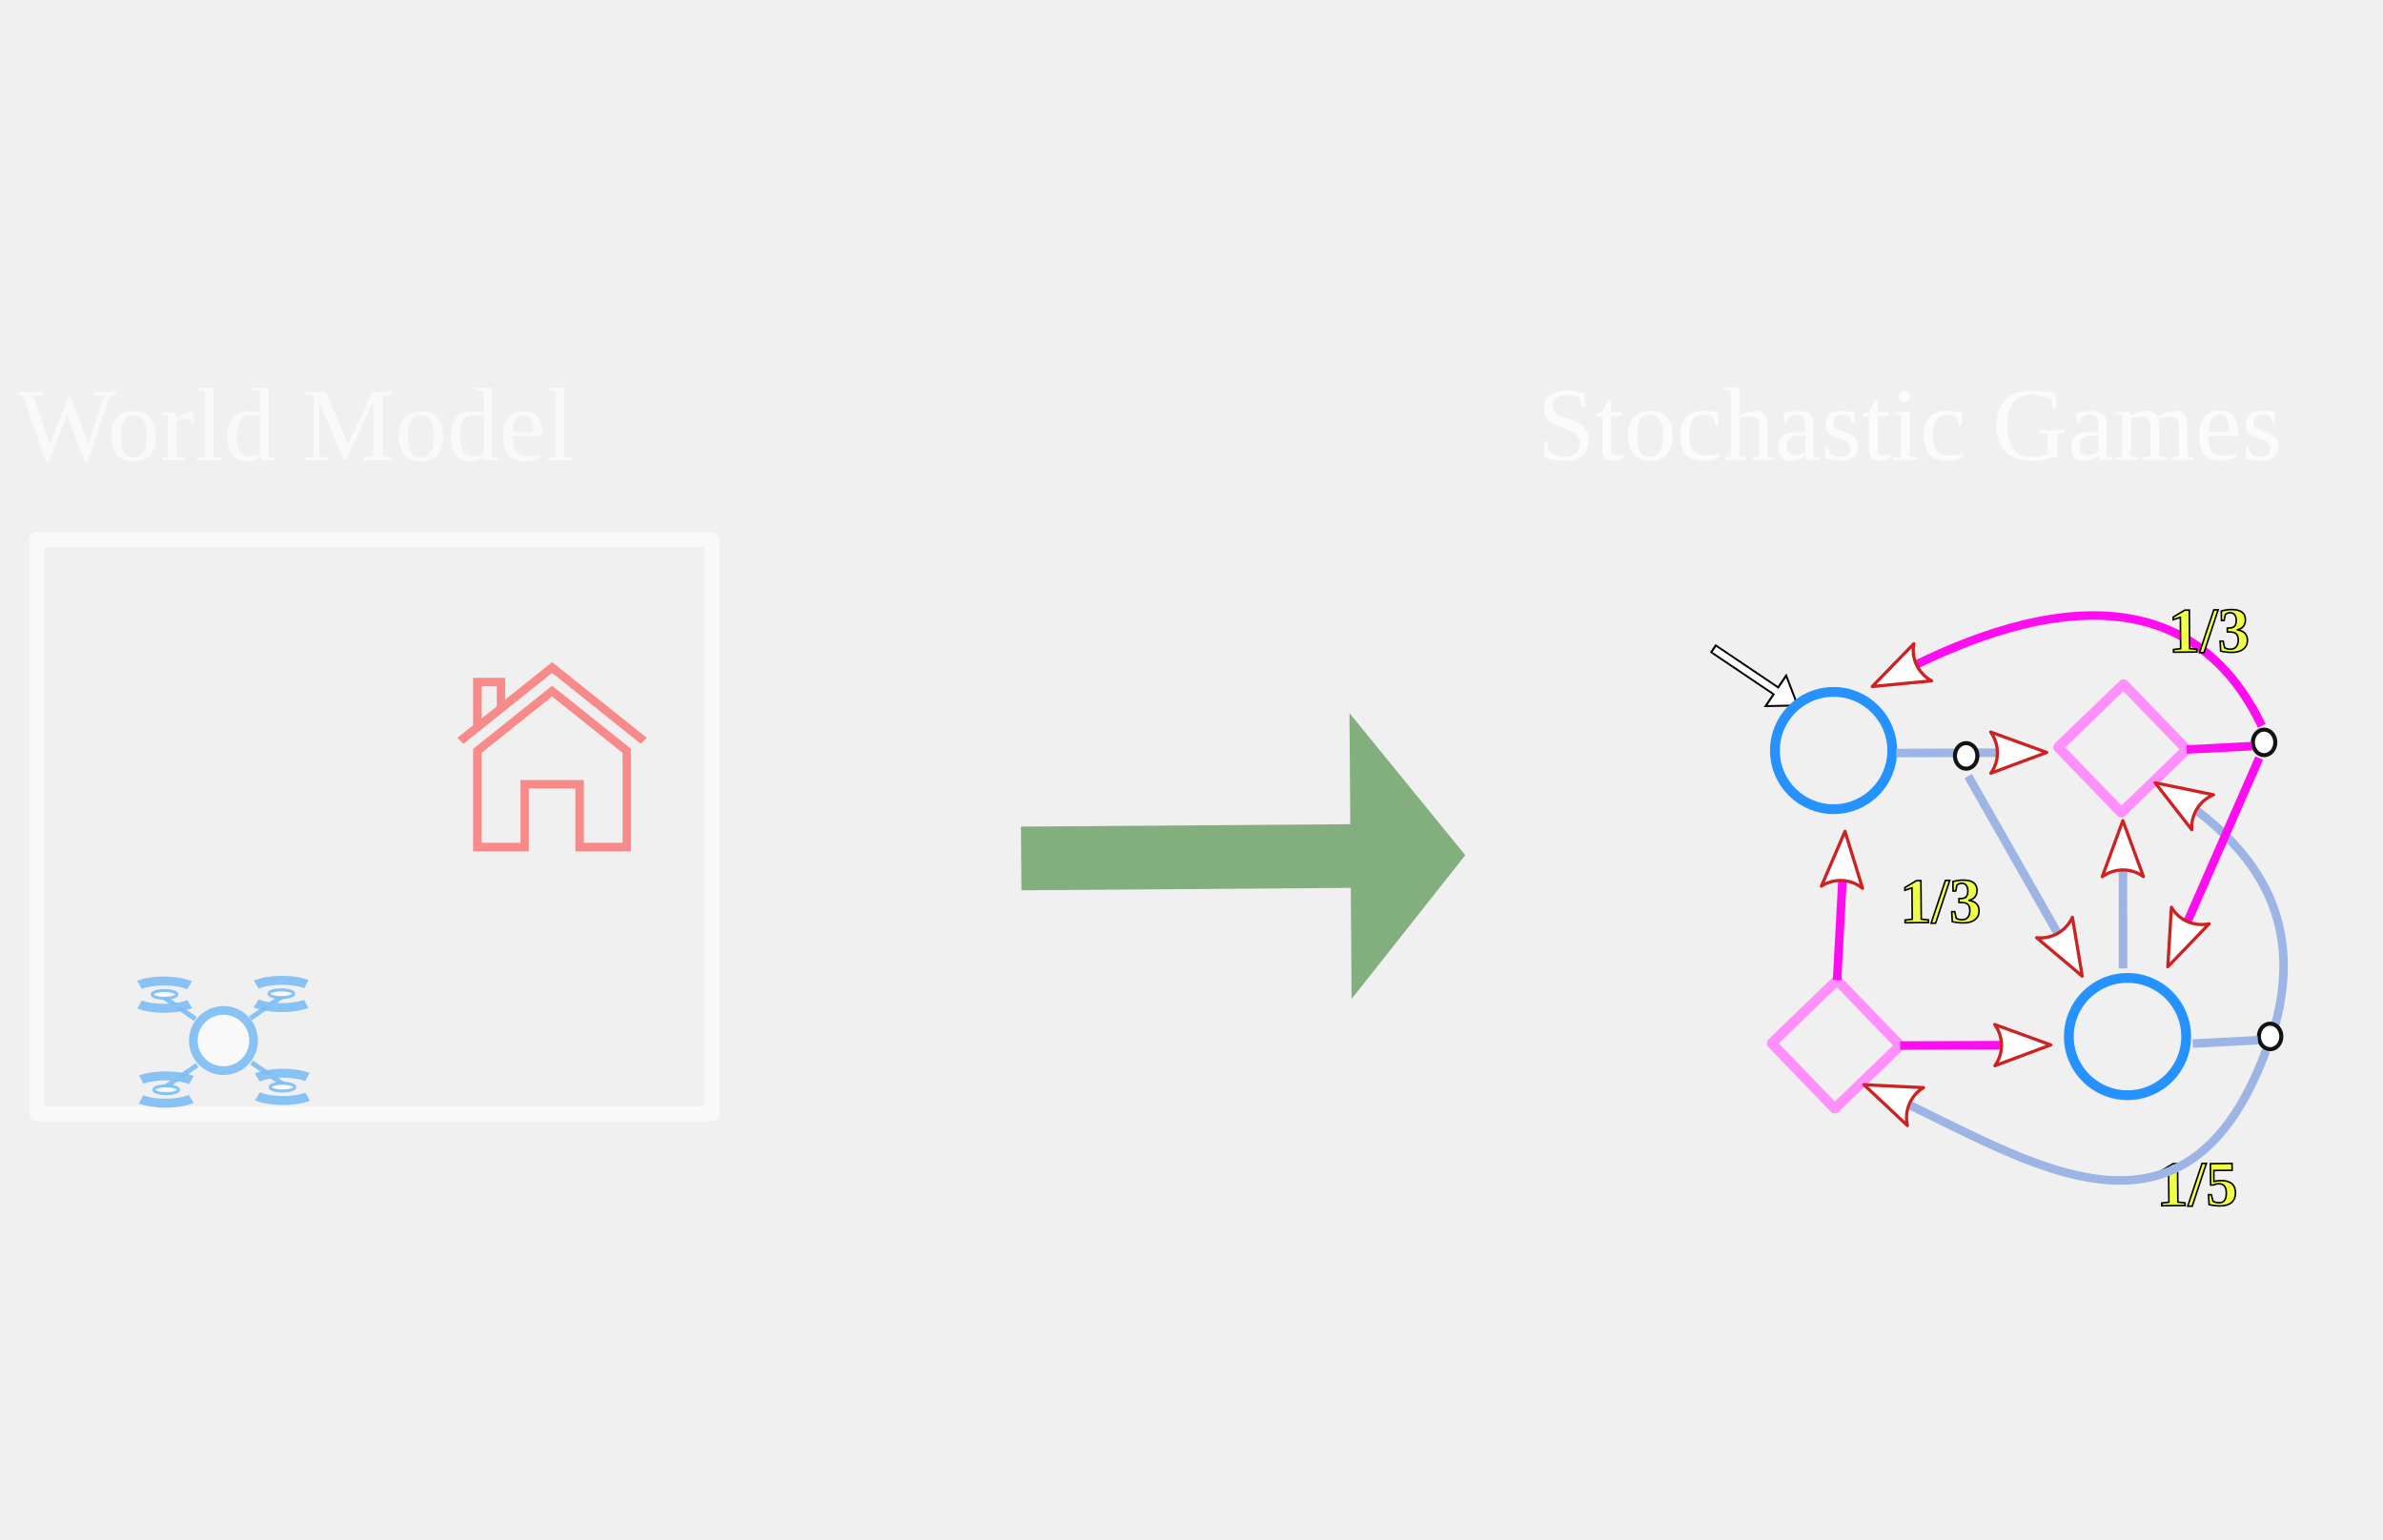
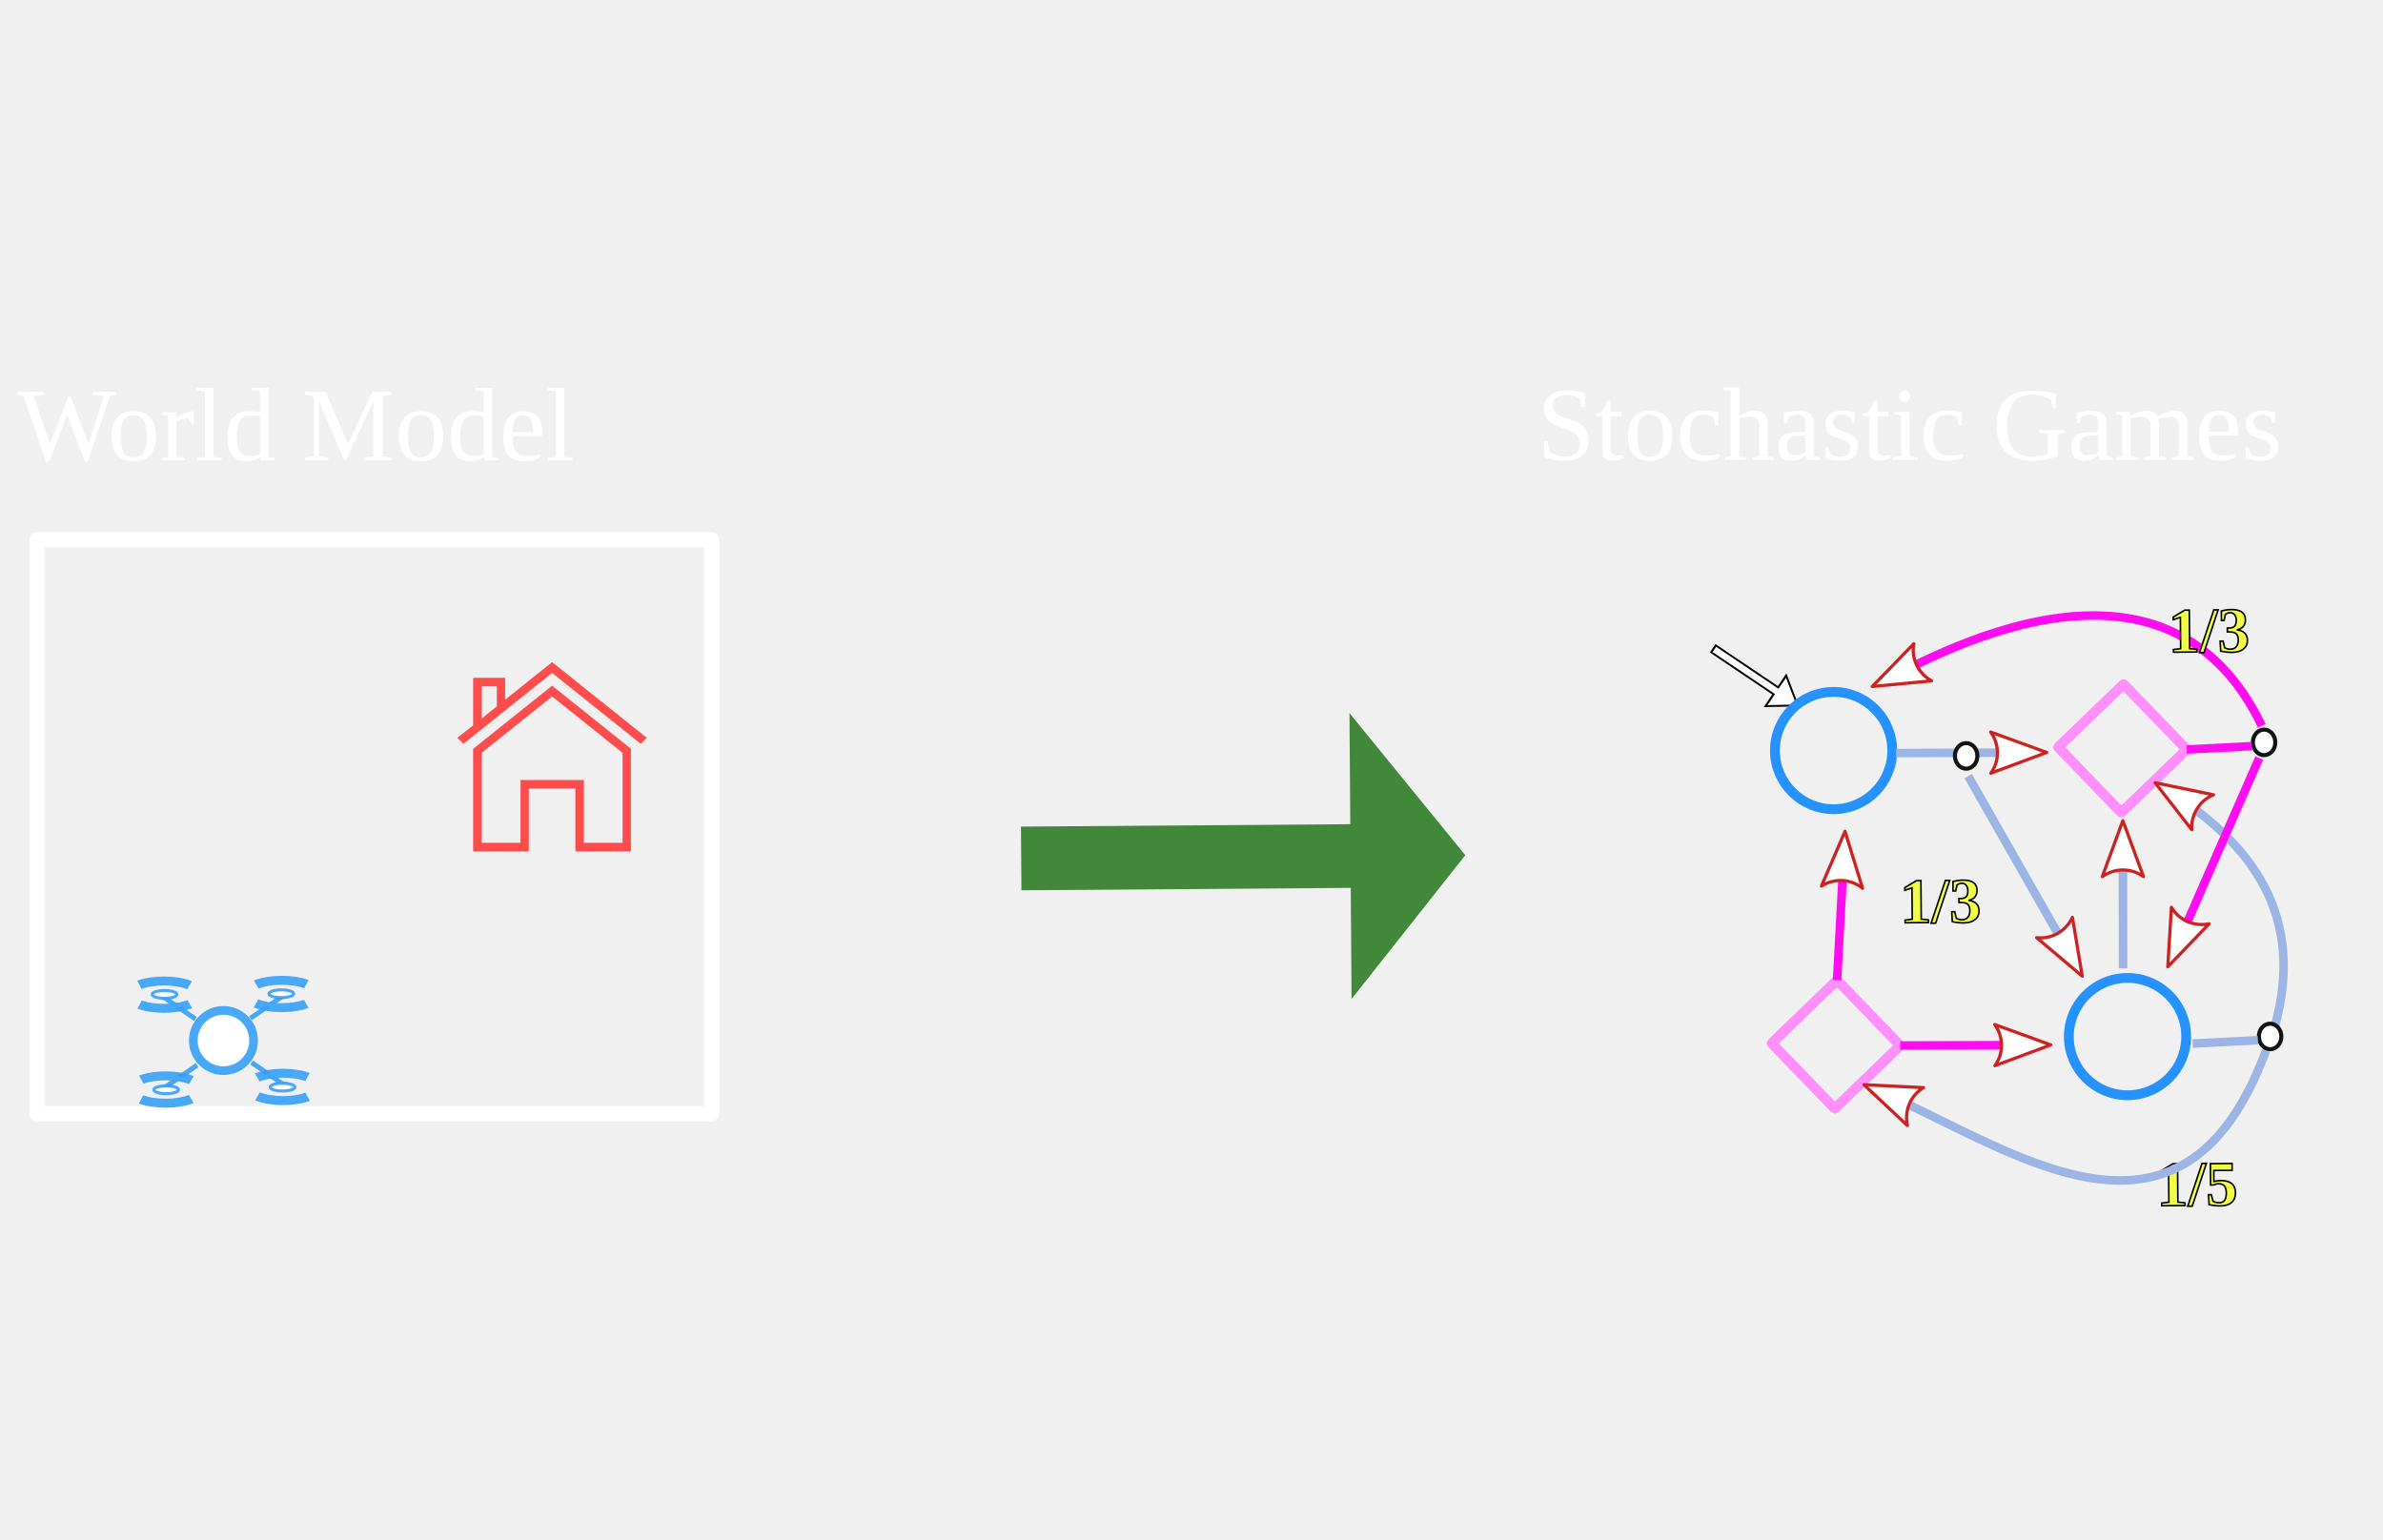
<svg xmlns="http://www.w3.org/2000/svg" width="844.607" height="545.63" viewBox="0 0 223.469 144.365" version="1.1" id="svg211">
  <defs id="defs208">
    <marker style="overflow:visible;" id="marker1553" refX="0.0" refY="0.0" orient="auto">
      <path transform="scale(0.6) rotate(180) translate(0,0)" d="M 8.719,4.034 L -2.207,0.016 L 8.719,-4.002 C 6.973,-1.63 6.983,1.616 8.719,4.034 z " style="fill-rule:evenodd;fill:context-stroke;stroke-width:0.625;stroke-linejoin:round;" id="path1319" />
    </marker>
    <marker style="overflow:visible" id="TriangleOutM" refX="0.0" refY="0.0" orient="auto">
      <path transform="scale(0.4)" style="fill-rule:evenodd;fill:context-stroke;stroke:context-stroke;stroke-width:1.0pt" d="M 5.77,0.0 L -2.88,5.0 L -2.88,-5.0 L 5.77,0.0 z " id="path95236" />
    </marker>
    <marker style="overflow:visible;" id="Arrow2Mend" refX="0.0" refY="0.0" orient="auto">
      <path transform="scale(0.6) rotate(180) translate(0,0)" d="M 8.719,4.034 L -2.207,0.016 L 8.719,-4.002 C 6.973,-1.63 6.983,1.616 8.719,4.034 z " style="fill-rule:evenodd;fill:context-stroke;stroke-width:0.625;stroke-linejoin:round;" id="path95118" />
    </marker>
    <marker style="overflow:visible;" id="marker96803" refX="0.0" refY="0.0" orient="auto">
      <path transform="scale(0.8) rotate(180) translate(12.5,0)" style="fill-rule:evenodd;fill:context-stroke;stroke:context-stroke;stroke-width:1.0pt;" d="M 0.0,0.0 L 5.0,-5.0 L -12.5,0.0 L 5.0,5.0 L 0.0,0.0 z " id="path96801" />
    </marker>
    <marker style="overflow:visible;" id="Arrow2Lend" refX="0.0" refY="0.0" orient="auto">
      <path transform="scale(1.1) rotate(180) translate(1,0)" d="M 8.719,4.034 L -2.207,0.016 L 8.719,-4.002 C 6.973,-1.63 6.983,1.616 8.719,4.034 z " style="fill-rule:evenodd;fill:context-stroke;stroke-width:0.625;stroke-linejoin:round;" id="path95112" />
    </marker>
    <marker style="overflow:visible;" id="Arrow1Lend" refX="0.0" refY="0.0" orient="auto">
      <path transform="scale(0.8) rotate(180) translate(12.5,0)" style="fill-rule:evenodd;fill:context-stroke;stroke:context-stroke;stroke-width:1.0pt;" d="M 0.0,0.0 L 5.0,-5.0 L -12.5,0.0 L 5.0,5.0 L 0.0,0.0 z " id="path95094" />
    </marker>
    <marker style="overflow:visible" id="marker62969" refX="0.0" refY="0.0" orient="auto">
      <path transform="scale(0.8) translate(-6,0)" style="fill-rule:evenodd;fill:context-fill;stroke:context-stroke;stroke-width:1.0pt" d="M 5.77,0.0 L -2.88,5.0 L -2.88,-5.0 L 5.77,0.0 z " id="path62967" />
    </marker>
    <marker style="overflow:visible" id="marker62959" refX="0.0" refY="0.0" orient="auto">
      <path transform="scale(0.8) translate(12.5,0)" style="fill-rule:evenodd;fill:context-stroke;stroke:context-stroke;stroke-width:1.0pt" d="M 0.0,0.0 L 5.0,-5.0 L -12.5,0.0 L 5.0,5.0 L 0.0,0.0 z " id="path17092" />
    </marker>
    <marker style="overflow:visible" id="TriangleOutL" refX="0" refY="0" orient="auto">
      <path transform="scale(0.8)" style="fill:context-stroke;fill-rule:evenodd;stroke:context-stroke;stroke-width:1pt" d="M 5.77,0 -2.88,5 V -5 Z" id="path17234" />
    </marker>
    <marker style="overflow:visible" id="EmptyTriangleOutL" refX="0" refY="0" orient="auto">
      <path transform="matrix(0.8,0,0,0.8,-4.8,0)" style="fill:context-fill;fill-rule:evenodd;stroke:context-stroke;stroke-width:1pt" d="M 5.77,0 -2.88,5 V -5 Z" id="path17252" />
    </marker>
    <marker orient="auto" refY="0" refX="0" id="Arrow1Send" style="overflow:visible">
      <path id="path1590" d="M 0,0 5,-5 -12.5,0 5,5 Z" style="fill:#484d49;fill-opacity:0.457;fill-rule:evenodd;stroke:#484d49;stroke-width:1pt;stroke-opacity:0.457" transform="matrix(-0.2,0,0,-0.2,-1.2,0)" />
    </marker>
    <marker orient="auto" refY="0" refX="0" id="Arrow1Mend" style="overflow:visible">
      <path id="path1584" d="M 0,0 5,-5 -12.5,0 5,5 Z" style="fill:#000000;fill-opacity:1;fill-rule:evenodd;stroke:#000000;stroke-width:1pt;stroke-opacity:1" transform="matrix(-0.4,0,0,-0.4,-4,0)" />
    </marker>
    <marker orient="auto" refY="0" refX="0" id="Arrow1Lstart" style="overflow:visible">
      <path id="path1575" d="M 0,0 5,-5 -12.5,0 5,5 Z" style="fill:#000000;fill-opacity:1;fill-rule:evenodd;stroke:#000000;stroke-width:1pt;stroke-opacity:1" transform="matrix(0.8,0,0,0.8,10,0)" />
    </marker>
    <style type="text/css" id="current-color-scheme">
      .ColorScheme-Text {
        color:#4d4d4d;
      }
      </style>
    <marker style="overflow:visible" id="TriangleOutL-7" refX="0" refY="0" orient="auto">
      <path transform="scale(0.8)" style="fill:context-stroke;fill-rule:evenodd;stroke:context-stroke;stroke-width:1pt" d="M 5.77,0 -2.88,5 V -5 Z" id="path17234-6" />
    </marker>
    <marker style="overflow:visible" id="TriangleOutL-6" refX="0" refY="0" orient="auto">
      <path transform="scale(0.8)" style="fill:context-stroke;fill-rule:evenodd;stroke:context-stroke;stroke-width:1pt" d="M 5.77,0 -2.88,5 V -5 Z" id="path17234-2" />
    </marker>
    <marker style="overflow:visible" id="Arrow1Lend-6" refX="0" refY="0" orient="auto">
      <path transform="matrix(-0.8,0,0,-0.8,-10,0)" style="fill:context-stroke;fill-rule:evenodd;stroke:context-stroke;stroke-width:1pt" d="M 0,0 5,-5 -12.5,0 5,5 Z" id="path95094-6" />
    </marker>
    <marker style="overflow:visible" id="TriangleOutM-9" refX="0" refY="0" orient="auto">
      <path transform="scale(0.4)" style="fill:context-stroke;fill-rule:evenodd;stroke:context-stroke;stroke-width:1pt" d="M 5.77,0 -2.88,5 V -5 Z" id="path95236-5" />
    </marker>
    <marker style="overflow:visible" id="TriangleOutM-4" refX="0" refY="0" orient="auto">
      <path transform="scale(0.4)" style="fill:context-stroke;fill-rule:evenodd;stroke:context-stroke;stroke-width:1pt" d="M 5.77,0 -2.88,5 V -5 Z" id="path95236-8" />
    </marker>
    <marker style="overflow:visible" id="TriangleOutM-1" refX="0" refY="0" orient="auto">
      <path transform="scale(0.4)" style="fill:context-stroke;fill-rule:evenodd;stroke:context-stroke;stroke-width:1pt" d="M 5.77,0 -2.88,5 V -5 Z" id="path95236-7" />
    </marker>
    <marker style="overflow:visible" id="TriangleOutM-7" refX="0" refY="0" orient="auto">
      <path transform="scale(0.4)" style="fill:context-stroke;fill-rule:evenodd;stroke:context-stroke;stroke-width:1pt" d="M 5.77,0 -2.88,5 V -5 Z" id="path95236-2" />
    </marker>
    <marker style="overflow:visible" id="TriangleOutM-10" refX="0" refY="0" orient="auto">
      <path transform="scale(0.4)" style="fill:context-stroke;fill-rule:evenodd;stroke:context-stroke;stroke-width:1pt" d="M 5.77,0 -2.88,5 V -5 Z" id="path95236-6" />
    </marker>
    <marker style="overflow:visible" id="TriangleOutM-10-9" refX="0" refY="0" orient="auto">
      <path transform="scale(0.4)" style="fill:context-stroke;fill-rule:evenodd;stroke:context-stroke;stroke-width:1pt" d="M 5.77,0 -2.88,5 V -5 Z" id="path95236-6-4" />
    </marker>
    <marker style="overflow:visible;" refX="0.0" refY="0.0" orient="auto" id="marker15533524">
      <path transform="scale(0.6) rotate(180) translate(0,0)" d="M 8.719,4.034 L -2.207,0.016 L 8.719,-4.002 C 6.973,-1.63 6.983,1.616 8.719,4.034 z " style="fill-rule:evenodd;fill:#fafafa;stroke-width:0.625;stroke-linejoin:round;stroke-opacity:1.0;stroke:#fafafa;fill-opacity:1.0" id="path3610" />
    </marker>
    <marker style="overflow:visible;" refX="0.0" refY="0.0" orient="auto" id="marker15535069">
      <path transform="scale(0.6) rotate(180) translate(0,0)" d="M 8.719,4.034 L -2.207,0.016 L 8.719,-4.002 C 6.973,-1.63 6.983,1.616 8.719,4.034 z " style="fill-rule:evenodd;fill:#fafafa;stroke-width:0.625;stroke-linejoin:round;stroke-opacity:1.0;stroke:#fafafa;fill-opacity:1.0" id="path3613" />
    </marker>
    <marker style="overflow:visible;" refX="0.0" refY="0.0" orient="auto" id="marker15534952">
      <path transform="scale(0.6) rotate(180) translate(0,0)" d="M 8.719,4.034 L -2.207,0.016 L 8.719,-4.002 C 6.973,-1.63 6.983,1.616 8.719,4.034 z " style="fill-rule:evenodd;fill:#fafafa;stroke-width:0.625;stroke-linejoin:round;stroke-opacity:1.0;stroke:#fafafa;fill-opacity:1.0" id="path3616" />
    </marker>
    <marker style="overflow:visible;" refX="0.0" refY="0.0" orient="auto" id="marker15531871">
      <path transform="scale(0.6) rotate(180) translate(0,0)" d="M 8.719,4.034 L -2.207,0.016 L 8.719,-4.002 C 6.973,-1.63 6.983,1.616 8.719,4.034 z " style="fill-rule:evenodd;fill:#fafafa;stroke-width:0.625;stroke-linejoin:round;stroke-opacity:1.0;stroke:#fafafa;fill-opacity:1.0" id="path3619" />
    </marker>
    <marker style="overflow:visible;" refX="0.0" refY="0.0" orient="auto" id="marker15534176">
      <path transform="scale(0.6) rotate(180) translate(0,0)" d="M 8.719,4.034 L -2.207,0.016 L 8.719,-4.002 C 6.973,-1.63 6.983,1.616 8.719,4.034 z " style="fill-rule:evenodd;fill:#fafafa;stroke-width:0.625;stroke-linejoin:round;stroke-opacity:1.0;stroke:#fafafa;fill-opacity:1.0" id="path3622" />
    </marker>
    <marker style="overflow:visible;" refX="0.0" refY="0.0" orient="auto" id="marker15539562">
      <path transform="scale(0.6) rotate(180) translate(0,0)" d="M 8.719,4.034 L -2.207,0.016 L 8.719,-4.002 C 6.973,-1.63 6.983,1.616 8.719,4.034 z " style="fill-rule:evenodd;fill:#fafafa;stroke-width:0.625;stroke-linejoin:round;stroke-opacity:1.0;stroke:#fafafa;fill-opacity:1.0" id="path3625" />
    </marker>
    <marker style="overflow:visible;" refX="0.0" refY="0.0" orient="auto" id="marker155335246193">
      <path transform="scale(0.6) rotate(180) translate(0,0)" d="M 8.719,4.034 L -2.207,0.016 L 8.719,-4.002 C 6.973,-1.63 6.983,1.616 8.719,4.034 z " style="fill-rule:evenodd;fill:#ffffff;stroke-width:0.625;stroke-linejoin:round;stroke-opacity:1.0;stroke:#ffffff;fill-opacity:1.0" id="path3956" />
    </marker>
    <marker style="overflow:visible;" refX="0.0" refY="0.0" orient="auto" id="marker155350691982">
      <path transform="scale(0.6) rotate(180) translate(0,0)" d="M 8.719,4.034 L -2.207,0.016 L 8.719,-4.002 C 6.973,-1.63 6.983,1.616 8.719,4.034 z " style="fill-rule:evenodd;fill:#ffffff;stroke-width:0.625;stroke-linejoin:round;stroke-opacity:1.0;stroke:#ffffff;fill-opacity:1.0" id="path3959" />
    </marker>
    <marker style="overflow:visible;" refX="0.0" refY="0.0" orient="auto" id="marker155349529821">
      <path transform="scale(0.6) rotate(180) translate(0,0)" d="M 8.719,4.034 L -2.207,0.016 L 8.719,-4.002 C 6.973,-1.63 6.983,1.616 8.719,4.034 z " style="fill-rule:evenodd;fill:#ffffff;stroke-width:0.625;stroke-linejoin:round;stroke-opacity:1.0;stroke:#ffffff;fill-opacity:1.0" id="path3962" />
    </marker>
    <marker style="overflow:visible;" refX="0.0" refY="0.0" orient="auto" id="marker155318718656">
      <path transform="scale(0.6) rotate(180) translate(0,0)" d="M 8.719,4.034 L -2.207,0.016 L 8.719,-4.002 C 6.973,-1.63 6.983,1.616 8.719,4.034 z " style="fill-rule:evenodd;fill:#ffffff;stroke-width:0.625;stroke-linejoin:round;stroke-opacity:1.0;stroke:#ffffff;fill-opacity:1.0" id="path3965" />
    </marker>
    <marker style="overflow:visible;" refX="0.0" refY="0.0" orient="auto" id="marker155341762970">
      <path transform="scale(0.6) rotate(180) translate(0,0)" d="M 8.719,4.034 L -2.207,0.016 L 8.719,-4.002 C 6.973,-1.63 6.983,1.616 8.719,4.034 z " style="fill-rule:evenodd;fill:#ffffff;stroke-width:0.625;stroke-linejoin:round;stroke-opacity:1.0;stroke:#ffffff;fill-opacity:1.0" id="path3968" />
    </marker>
    <marker style="overflow:visible;" refX="0.0" refY="0.0" orient="auto" id="marker155395621497">
      <path transform="scale(0.6) rotate(180) translate(0,0)" d="M 8.719,4.034 L -2.207,0.016 L 8.719,-4.002 C 6.973,-1.63 6.983,1.616 8.719,4.034 z " style="fill-rule:evenodd;fill:#ffffff;stroke-width:0.625;stroke-linejoin:round;stroke-opacity:1.0;stroke:#ffffff;fill-opacity:1.0" id="path3971" />
    </marker>
    <marker style="overflow:visible;" refX="0.0" refY="0.0" orient="auto" id="marker155335246193787">
      <path transform="scale(0.6) rotate(180) translate(0,0)" d="M 8.719,4.034 L -2.207,0.016 L 8.719,-4.002 C 6.973,-1.63 6.983,1.616 8.719,4.034 z " style="fill-rule:evenodd;fill:#ffffff;stroke-width:0.625;stroke-linejoin:round;stroke-opacity:1.0;stroke:#c8c8c8;fill-opacity:1.0" id="path4326" />
    </marker>
    <marker style="overflow:visible;" refX="0.0" refY="0.0" orient="auto" id="marker1553506919828493">
      <path transform="scale(0.6) rotate(180) translate(0,0)" d="M 8.719,4.034 L -2.207,0.016 L 8.719,-4.002 C 6.973,-1.63 6.983,1.616 8.719,4.034 z " style="fill-rule:evenodd;fill:#ffffff;stroke-width:0.625;stroke-linejoin:round;stroke-opacity:1.0;stroke:#c8c8c8;fill-opacity:1.0" id="path4329" />
    </marker>
    <marker style="overflow:visible;" refX="0.0" refY="0.0" orient="auto" id="marker155349529821605">
      <path transform="scale(0.6) rotate(180) translate(0,0)" d="M 8.719,4.034 L -2.207,0.016 L 8.719,-4.002 C 6.973,-1.63 6.983,1.616 8.719,4.034 z " style="fill-rule:evenodd;fill:#ffffff;stroke-width:0.625;stroke-linejoin:round;stroke-opacity:1.0;stroke:#c8c8c8;fill-opacity:1.0" id="path4332" />
    </marker>
    <marker style="overflow:visible;" refX="0.0" refY="0.0" orient="auto" id="marker1553187186567409">
      <path transform="scale(0.6) rotate(180) translate(0,0)" d="M 8.719,4.034 L -2.207,0.016 L 8.719,-4.002 C 6.973,-1.63 6.983,1.616 8.719,4.034 z " style="fill-rule:evenodd;fill:#ffffff;stroke-width:0.625;stroke-linejoin:round;stroke-opacity:1.0;stroke:#c8c8c8;fill-opacity:1.0" id="path4335" />
    </marker>
    <marker style="overflow:visible;" refX="0.0" refY="0.0" orient="auto" id="marker155341762970391">
      <path transform="scale(0.6) rotate(180) translate(0,0)" d="M 8.719,4.034 L -2.207,0.016 L 8.719,-4.002 C 6.973,-1.63 6.983,1.616 8.719,4.034 z " style="fill-rule:evenodd;fill:#ffffff;stroke-width:0.625;stroke-linejoin:round;stroke-opacity:1.0;stroke:#c8c8c8;fill-opacity:1.0" id="path4338" />
    </marker>
    <marker style="overflow:visible;" refX="0.0" refY="0.0" orient="auto" id="marker1553956214976675">
      <path transform="scale(0.6) rotate(180) translate(0,0)" d="M 8.719,4.034 L -2.207,0.016 L 8.719,-4.002 C 6.973,-1.63 6.983,1.616 8.719,4.034 z " style="fill-rule:evenodd;fill:#ffffff;stroke-width:0.625;stroke-linejoin:round;stroke-opacity:1.0;stroke:#c8c8c8;fill-opacity:1.0" id="path4341" />
    </marker>
    <marker style="overflow:visible;" refX="0.0" refY="0.0" orient="auto" id="marker1553352461937877444">
      <path transform="scale(0.6) rotate(180) translate(0,0)" d="M 8.719,4.034 L -2.207,0.016 L 8.719,-4.002 C 6.973,-1.63 6.983,1.616 8.719,4.034 z " style="fill-rule:evenodd;fill:#ffffff;stroke-width:0.625;stroke-linejoin:round;stroke-opacity:1.0;stroke:#cd2222;fill-opacity:1.0" id="path4720" />
    </marker>
    <marker style="overflow:visible;" refX="0.0" refY="0.0" orient="auto" id="marker1553506919828493227">
      <path transform="scale(0.6) rotate(180) translate(0,0)" d="M 8.719,4.034 L -2.207,0.016 L 8.719,-4.002 C 6.973,-1.63 6.983,1.616 8.719,4.034 z " style="fill-rule:evenodd;fill:#ffffff;stroke-width:0.625;stroke-linejoin:round;stroke-opacity:1.0;stroke:#cd2222;fill-opacity:1.0" id="path4723" />
    </marker>
    <marker style="overflow:visible;" refX="0.0" refY="0.0" orient="auto" id="marker1553495298216058387">
      <path transform="scale(0.6) rotate(180) translate(0,0)" d="M 8.719,4.034 L -2.207,0.016 L 8.719,-4.002 C 6.973,-1.63 6.983,1.616 8.719,4.034 z " style="fill-rule:evenodd;fill:#ffffff;stroke-width:0.625;stroke-linejoin:round;stroke-opacity:1.0;stroke:#cd2222;fill-opacity:1.0" id="path4726" />
    </marker>
    <marker style="overflow:visible;" refX="0.0" refY="0.0" orient="auto" id="marker15531871865674093383">
      <path transform="scale(0.6) rotate(180) translate(0,0)" d="M 8.719,4.034 L -2.207,0.016 L 8.719,-4.002 C 6.973,-1.63 6.983,1.616 8.719,4.034 z " style="fill-rule:evenodd;fill:#ffffff;stroke-width:0.625;stroke-linejoin:round;stroke-opacity:1.0;stroke:#cd2222;fill-opacity:1.0" id="path4729" />
    </marker>
    <marker style="overflow:visible;" refX="0.0" refY="0.0" orient="auto" id="marker1553417629703916899">
      <path transform="scale(0.6) rotate(180) translate(0,0)" d="M 8.719,4.034 L -2.207,0.016 L 8.719,-4.002 C 6.973,-1.63 6.983,1.616 8.719,4.034 z " style="fill-rule:evenodd;fill:#ffffff;stroke-width:0.625;stroke-linejoin:round;stroke-opacity:1.0;stroke:#cd2222;fill-opacity:1.0" id="path4732" />
    </marker>
    <marker style="overflow:visible;" refX="0.0" refY="0.0" orient="auto" id="marker15539562149766756378">
      <path transform="scale(0.6) rotate(180) translate(0,0)" d="M 8.719,4.034 L -2.207,0.016 L 8.719,-4.002 C 6.973,-1.63 6.983,1.616 8.719,4.034 z " style="fill-rule:evenodd;fill:#ffffff;stroke-width:0.625;stroke-linejoin:round;stroke-opacity:1.0;stroke:#cd2222;fill-opacity:1.0" id="path4735" />
    </marker>
    <marker style="overflow:visible" refX="0" refY="0" orient="auto" id="marker1553506919828493227-4">
      <path transform="scale(-0.6)" d="M 8.719,4.034 -2.207,0.016 8.719,-4.002 c -1.745,2.372 -1.735,5.617 -6e-7,8.035 z" style="fill:#ffffff;fill-opacity:1;fill-rule:evenodd;stroke:#cd2222;stroke-width:0.625;stroke-linejoin:round;stroke-opacity:1" id="path4723-3" />
    </marker>
    <marker style="overflow:visible" refX="0" refY="0" orient="auto" id="marker1553417629703916899-8">
      <path transform="scale(-0.6)" d="M 8.719,4.034 -2.207,0.016 8.719,-4.002 c -1.745,2.372 -1.735,5.617 -6e-7,8.035 z" style="fill:#ffffff;fill-opacity:1;fill-rule:evenodd;stroke:#cd2222;stroke-width:0.625;stroke-linejoin:round;stroke-opacity:1" id="path4732-8" />
    </marker>
    <marker style="overflow:visible" refX="0" refY="0" orient="auto" id="marker1553506919828493227-4-6">
      <path transform="scale(-0.6)" d="M 8.719,4.034 -2.207,0.016 8.719,-4.002 c -1.745,2.372 -1.735,5.617 -6e-7,8.035 z" style="fill:#ffffff;fill-opacity:1;fill-rule:evenodd;stroke:#cd2222;stroke-width:0.625;stroke-linejoin:round;stroke-opacity:1" id="path4723-3-4" />
    </marker>
    <marker style="overflow:visible" refX="0" refY="0" orient="auto" id="marker1553417629703916899-7">
      <path transform="scale(-0.6)" d="M 8.719,4.034 -2.207,0.016 8.719,-4.002 c -1.745,2.372 -1.735,5.617 -6e-7,8.035 z" style="fill:#ffffff;fill-opacity:1;fill-rule:evenodd;stroke:#cd2222;stroke-width:0.625;stroke-linejoin:round;stroke-opacity:1" id="path4732-2" />
    </marker>
  </defs>
  <g id="layer1" transform="translate(-2.836488,-1.148294)">
-     <g id="g6491" transform="matrix(0.4252084,0,0,0.4252084,-1.596452,34.05273)" style="display:inline;opacity:0.622">
+     <g id="g6491" transform="matrix(0.4252084,0,0,0.4252084,-1.596452,34.05273)" style="display:inline;opacity:1">
      <g id="layer1-6" transform="translate(-2.850199,-12.07807)" style="display:none">
        <rect style="opacity:1;fill:#555555;fill-opacity:1;stroke:#f93737;stroke-width:1.729;stroke-linecap:round;stroke-linejoin:round;stroke-miterlimit:4;stroke-dasharray:none;stroke-dashoffset:0;stroke-opacity:0.899" id="rect838" width="121.124" height="123.391" x="36.665" y="46.04" ry="0.04" />
        <text xml:space="preserve" style="font-style:normal;font-weight:normal;font-size:10.583px;line-height:1.25;font-family:sans-serif;letter-spacing:0px;word-spacing:0px;fill:#000000;fill-opacity:1;stroke:none;stroke-width:0.265" x="68.09" y="158.719" id="text3446" />
      </g>
      <g id="layer10">
        <rect style="fill:none;fill-opacity:0.913;stroke:#ffffff;stroke-width:3.323;stroke-opacity:1" id="rect6683" width="148.831" height="126.642" x="18.575" y="41.657" ry="0.081" />
      </g>
      <g id="layer11">
        <g id="layer2" style="display:inline" transform="translate(49.50892,38.42407)">
          <g id="g490" transform="translate(-35.75047,-45.1251)">
            <g id="g1486-63" transform="matrix(0.1083199,0,0,0.1083199,90.69718,68.52624)" style="fill:#ff4949;fill-opacity:0.973;stroke:#f93737;stroke-opacity:0.899">
              <path id="path1482-2" d="M 256,112 96,240 V 448 H 208 V 320 h 96 V 448 H 416 V 240 Z M 400,432 H 320 V 304 H 192 V 432 H 112 V 247.69 l 144,-115.2 144,115.2 z" style="fill:#ff4949;fill-opacity:0.973;stroke:#f93737;stroke-opacity:0.899" />
              <path id="path1484-06" d="m 256,64 -96,76.8 V 96 H 96 v 95.999 L 64,217.498 75.51,228.882 256,84.49 436.49,228.883 448,217.498 Z m -112,89.599 -32,25.6 V 112 h 32 z" style="fill:#ff4949;fill-opacity:0.973;stroke:#f93737;stroke-opacity:0.899" />
            </g>
          </g>
        </g>
      </g>
      <g id="layer4" style="display:inline" transform="matrix(1.485321,0,0,1.485321,26.91376,-4.255943)">
        <g id="layer5">
          <g id="g3074-6" transform="matrix(0.05669971,0,0,-0.05669971,14.73533,160.2424)" style="display:inline;fill:#ffffff;fill-opacity:1;stroke:#379ff9;stroke-opacity:0.899">
            <g id="g590" style="fill:#ffffff;fill-opacity:1;stroke:#379ff9;stroke-opacity:0.899">
              <g id="g3310" transform="translate(67.73886,223.6234)" style="fill:#ffffff;fill-opacity:1;stroke:#379ff9;stroke-opacity:0.899">
                <path id="path3798-2-1" d="m 48.197,160.046 -3.593,-2.472" style="fill:#ffffff;fill-opacity:1;stroke:#379ff9;stroke-width:0.531;stroke-linecap:butt;stroke-linejoin:miter;stroke-miterlimit:4;stroke-dasharray:none;stroke-opacity:0.899" transform="matrix(24.01595,0,0,-24.01595,-1169.153,4645.409)" />
                <path id="path3872" style="fill:#ffffff;fill-opacity:1;stroke:#379ff9;stroke-width:0.331;stroke-opacity:0.899" transform="matrix(24.01595,0,0,-24.01595,-1169.153,4645.409)" d="m 46.18,157.367 a 1.352,0.423 0 0 1 -1.352,0.423 1.352,0.423 0 0 1 -1.352,-0.423 1.352,0.423 0 0 1 1.352,-0.423 1.352,0.423 0 0 1 1.352,0.423 z" />
                <g transform="matrix(1,0,0,-1,-4.294649,1482.473)" id="g3074" style="fill:#ffffff;fill-opacity:1;stroke:#379ff9;stroke-opacity:0.899">
                  <path id="path3928-3" style="fill:#ffffff;fill-opacity:1;stroke:#379ff9;stroke-width:30.597;stroke-opacity:0.899" transform="matrix(0.9274643,0,0,0.7674836,-205.264,498.8283)" d="M 197.448,186.174 A 100.658,47.368 0 0 1 55.765,187.673" />
                  <path id="path3928-3-2" style="fill:#ffffff;fill-opacity:1;stroke:#379ff9;stroke-width:30.597;stroke-opacity:0.899" transform="matrix(0.9274643,0,0,-0.7674836,-205.7667,735.1617)" d="M 197.448,186.174 A 100.658,47.368 0 0 1 55.765,187.673" />
                </g>
                <path id="path985" style="opacity:1;fill:#ffffff;fill-opacity:1;stroke:#379ff9;stroke-width:0.948;stroke-linecap:round;stroke-linejoin:round;stroke-opacity:0.899" transform="matrix(24.01595,0,0,-24.01595,-1169.153,4645.409)" d="m 54.54,162.395 a 3.286,3.286 0 0 1 -3.286,3.286 3.286,3.286 0 0 1 -3.286,-3.286 3.286,3.286 0 0 1 3.286,-3.286 3.286,3.286 0 0 1 3.286,3.286 z" />
                <path id="path3798-2-1-5" d="m 54.192,159.971 3.593,-2.472" style="fill:#ffffff;fill-opacity:1;stroke:#379ff9;stroke-width:0.531;stroke-linecap:butt;stroke-linejoin:miter;stroke-miterlimit:4;stroke-dasharray:none;stroke-opacity:0.899" transform="matrix(24.01595,0,0,-24.01595,-1169.153,4645.409)" />
                <path id="path3872-3" style="fill:#ffffff;fill-opacity:1;stroke:#379ff9;stroke-width:0.331;stroke-opacity:0.899" transform="matrix(-24.01595,0,0,-24.01595,-1169.153,4645.409)" d="m -56.209,157.291 a 1.352,0.423 0 0 1 -1.352,0.423 1.352,0.423 0 0 1 -1.352,-0.423 1.352,0.423 0 0 1 1.352,-0.423 1.352,0.423 0 0 1 1.352,0.423 z" />
                <g transform="rotate(180,62.48022,742.1427)" id="g3074-5" style="fill:#ffffff;fill-opacity:1;stroke:#379ff9;stroke-opacity:0.899">
                  <path id="path3928-3-6" style="fill:#ffffff;fill-opacity:1;stroke:#379ff9;stroke-width:30.597;stroke-opacity:0.899" transform="matrix(0.9274643,0,0,0.7674836,-205.264,498.8283)" d="M 197.448,186.174 A 100.658,47.368 0 0 1 55.765,187.673" />
                  <path id="path3928-3-2-2" style="fill:#ffffff;fill-opacity:1;stroke:#379ff9;stroke-width:30.597;stroke-opacity:0.899" transform="matrix(0.9274643,0,0,-0.7674836,-205.7667,735.1617)" d="M 197.448,186.174 A 100.658,47.368 0 0 1 55.765,187.673" />
                </g>
                <path id="path3798-2-1-5-1" d="m 54.326,164.798 3.593,2.472" style="fill:#ffffff;fill-opacity:1;stroke:#379ff9;stroke-width:0.531;stroke-linecap:butt;stroke-linejoin:miter;stroke-miterlimit:4;stroke-dasharray:none;stroke-opacity:0.899" transform="matrix(24.01595,0,0,-24.01595,-1169.153,4645.409)" />
                <path id="path3872-3-2" style="fill:#ffffff;fill-opacity:1;stroke:#379ff9;stroke-width:0.331;stroke-opacity:0.899" transform="matrix(-24.01595,0,0,24.01595,-1169.153,4645.409)" d="m -56.343,-167.478 a 1.352,0.423 0 0 1 -1.352,0.423 1.352,0.423 0 0 1 -1.352,-0.423 1.352,0.423 0 0 1 1.352,-0.423 1.352,0.423 0 0 1 1.352,0.423 z" />
                <g transform="matrix(-1,0,0,1,128.1668,6.90432)" id="g3074-5-7" style="fill:#ffffff;fill-opacity:1;stroke:#379ff9;stroke-opacity:0.899">
                  <path id="path3928-3-6-0" style="fill:#ffffff;fill-opacity:1;stroke:#379ff9;stroke-width:30.597;stroke-opacity:0.899" transform="matrix(0.9274643,0,0,0.7674836,-205.264,498.8283)" d="M 197.448,186.174 A 100.658,47.368 0 0 1 55.765,187.673" />
                  <path id="path3928-3-2-2-9" style="fill:#ffffff;fill-opacity:1;stroke:#379ff9;stroke-width:30.597;stroke-opacity:0.899" transform="matrix(0.9274643,0,0,-0.7674836,-205.7667,735.1617)" d="M 197.448,186.174 A 100.658,47.368 0 0 1 55.765,187.673" />
                </g>
                <path id="path3798-2-1-6" d="m 48.376,165.085 -3.593,2.472" style="fill:#ffffff;fill-opacity:1;stroke:#379ff9;stroke-width:0.531;stroke-linecap:butt;stroke-linejoin:miter;stroke-miterlimit:4;stroke-dasharray:none;stroke-opacity:0.899" transform="matrix(24.01595,0,0,-24.01595,-1169.153,4645.409)" />
                <path id="path3872-0" style="fill:#ffffff;fill-opacity:1;stroke:#379ff9;stroke-width:0.331;stroke-opacity:0.899" transform="matrix(24.01595,0,0,24.01595,-1169.153,4645.409)" d="m 46.358,-167.765 a 1.352,0.423 0 0 1 -1.352,0.423 1.352,0.423 0 0 1 -1.352,-0.423 1.352,0.423 0 0 1 1.352,-0.423 1.352,0.423 0 0 1 1.352,0.423 z" />
                <path id="path3928-3-26" style="fill:#ffffff;fill-opacity:1;stroke:#379ff9;stroke-width:30.597;stroke-opacity:0.899" transform="matrix(0.9274643,0,0,0.7674836,-205.264,498.8283)" d="M 197.448,186.174 A 100.658,47.368 0 0 1 55.765,187.673" />
                <path id="path3928-3-2-1" style="fill:#ffffff;fill-opacity:1;stroke:#379ff9;stroke-width:30.597;stroke-opacity:0.899" transform="matrix(0.9274643,0,0,-0.7674836,-205.7667,735.1617)" d="M 197.448,186.174 A 100.658,47.368 0 0 1 55.765,187.673" />
              </g>
            </g>
          </g>
        </g>
        <g id="layer6" style="display:inline" />
      </g>
      <g id="layer3" transform="translate(32.90027,33.04703)">
        <g id="layer7" style="display:inline">
          <g id="g1404" transform="matrix(0.8234665,0,0,0.935166,1.642104,-51.65919)" style="fill:#68f4bc;fill-opacity:1;stroke:#00951e;stroke-opacity:1" />
        </g>
        <g id="layer8" style="display:inline" />
      </g>
    </g>
-     <text xml:space="preserve" style="font-size:13.055px;line-height:1.25;font-family:'Times New Roman';-inkscape-font-specification:'Times New Roman, ';text-align:center;word-spacing:0px;text-anchor:middle;opacity:0.622;stroke-width:0.326" x="38.758" y="44.325" id="text8904">
+     <text xml:space="preserve" style="font-size:13.055px;line-height:1.25;font-family:'Times New Roman';-inkscape-font-specification:'Times New Roman, ';text-align:center;word-spacing:0px;text-anchor:middle;opacity:1;stroke-width:0.326" x="38.758" y="44.325" id="text8904">
      <tspan id="tspan8902" style="font-style:normal;font-variant:normal;font-weight:normal;font-stretch:normal;font-size:9.792px;font-family:'Times New Roman';-inkscape-font-specification:'Times New Roman, Normal';font-variant-ligatures:normal;font-variant-caps:normal;font-variant-numeric:normal;font-variant-east-asian:normal;fill:#ffffff;fill-opacity:1;stroke-width:0.326" x="38.758" y="44.325">World Model</tspan>
    </text>
-     <text xml:space="preserve" style="font-size:13.055px;line-height:1.25;font-family:'Times New Roman';-inkscape-font-specification:'Times New Roman, ';text-align:center;word-spacing:0px;text-anchor:middle;opacity:0.748;stroke-width:0.326" x="190.068" y="44.281" id="text8904-7">
+     <text xml:space="preserve" style="font-size:13.055px;line-height:1.25;font-family:'Times New Roman';-inkscape-font-specification:'Times New Roman, ';text-align:center;word-spacing:0px;text-anchor:middle;opacity:1;stroke-width:0.326" x="190.068" y="44.281" id="text8904-7">
      <tspan id="tspan8902-5" style="font-style:normal;font-variant:normal;font-weight:normal;font-stretch:normal;font-size:9.792px;font-family:'Times New Roman';-inkscape-font-specification:'Times New Roman, Normal';font-variant-ligatures:normal;font-variant-caps:normal;font-variant-numeric:normal;font-variant-east-asian:normal;fill:#ffffff;fill-opacity:1;stroke-width:0.326" x="190.068" y="44.281">Stochastic Games</tspan>
    </text>
-     <polygon points="902.25,222.986 233.178,222.986 233.178,364.719 0,182.359 233.178,0 233.178,141.732 902.25,141.732 " id="path2050-8-8-9" transform="matrix(-0.00874423,-0.00589032,-0.00528403,0.00785179,172.3771,65.88999)" style="fill:#fffdff;fill-opacity:0.988;stroke:#000000;stroke-width:18.42;stroke-miterlimit:4;stroke-dasharray:none;stroke-opacity:1" />
-     <circle style="fill:none;fill-opacity:1;stroke:#2592ff;stroke-width:0.919;stroke-miterlimit:4;stroke-dasharray:none;stroke-dashoffset:0;stroke-opacity:1" id="path82630" cx="174.148" cy="73.08" transform="rotate(-0.5030751)" r="5.501" />
-     <circle style="fill:none;fill-opacity:1;stroke:#2592ff;stroke-width:0.919;stroke-miterlimit:4;stroke-dasharray:none;stroke-dashoffset:0;stroke-opacity:1" id="path82630-8" cx="201.475" cy="100.15" transform="rotate(-0.5030751)" r="5.501" />
-     <rect style="fill:none;fill-opacity:0.988;stroke:#ff8ffa;stroke-width:0.945;stroke-miterlimit:4;stroke-dasharray:none;stroke-dashoffset:0;stroke-opacity:1" id="rect82654" width="8.521" height="8.521" x="91.449" y="187.264" ry="0.022" transform="rotate(-43.98292)" />
-     <rect style="fill:none;fill-opacity:0.988;stroke:#ff8ffa;stroke-width:0.945;stroke-miterlimit:4;stroke-dasharray:none;stroke-dashoffset:0;stroke-opacity:1" id="rect82654-5" width="8.521" height="8.521" x="52.835" y="188.585" ry="0.022" transform="rotate(-43.98292)" />
-     <text xml:space="preserve" style="font-size:5.971px;line-height:1.25;font-family:'Times New Roman';-inkscape-font-specification:'Times New Roman, ';text-align:center;word-spacing:0px;text-anchor:middle;fill:#efff43;fill-opacity:0.988;stroke:#000000;stroke-width:0.149;stroke-opacity:1" x="187.778" y="89.292" id="text96996-9" transform="rotate(-0.5030748)">
+     <polygon points="902.25,222.986 233.178,222.986 233.178,364.719 0,182.359 233.178,0 233.178,141.732 902.25,141.732 " id="path2050-8-8-9" transform="matrix(-0.00874423,-0.00589032,-0.00528403,0.00785179,172.3771,65.88999)" style="fill:#fffdff;fill-opacity:0.988;stroke:#000000;stroke-width:18.42;stroke-miterlimit:4;stroke-dasharray:none;stroke-opacity:1;opacity:1" />
+     <circle style="fill:none;fill-opacity:1;stroke:#2592ff;stroke-width:0.919;stroke-miterlimit:4;stroke-dasharray:none;stroke-dashoffset:0;stroke-opacity:1;opacity:1" id="path82630" cx="174.148" cy="73.08" transform="rotate(-0.5030751)" r="5.501" />
+     <circle style="fill:none;fill-opacity:1;stroke:#2592ff;stroke-width:0.919;stroke-miterlimit:4;stroke-dasharray:none;stroke-dashoffset:0;stroke-opacity:1;opacity:1" id="path82630-8" cx="201.475" cy="100.15" transform="rotate(-0.5030751)" r="5.501" />
+     <rect style="fill:none;fill-opacity:0.988;stroke:#ff8ffa;stroke-width:0.945;stroke-miterlimit:4;stroke-dasharray:none;stroke-dashoffset:0;stroke-opacity:1;opacity:1" id="rect82654" width="8.521" height="8.521" x="91.449" y="187.264" ry="0.022" transform="rotate(-43.98292)" />
+     <rect style="fill:none;fill-opacity:0.988;stroke:#ff8ffa;stroke-width:0.945;stroke-miterlimit:4;stroke-dasharray:none;stroke-dashoffset:0;stroke-opacity:1;opacity:1" id="rect82654-5" width="8.521" height="8.521" x="52.835" y="188.585" ry="0.022" transform="rotate(-43.98292)" />
+     <text xml:space="preserve" style="font-size:5.971px;line-height:1.25;font-family:'Times New Roman';-inkscape-font-specification:'Times New Roman, ';text-align:center;word-spacing:0px;text-anchor:middle;fill:#efff43;fill-opacity:0.988;stroke:#000000;stroke-width:0.149;stroke-opacity:1;opacity:1" x="187.778" y="89.292" id="text96996-9" transform="rotate(-0.5030748)">
      <tspan id="tspan96994-8" style="fill:#efff43;fill-opacity:0.988;stroke:#000000;stroke-width:0.149;stroke-opacity:1;font-weight:bold" x="187.778" y="89.292">1/3</tspan>
    </text>
-     <text xml:space="preserve" style="font-size:5.971px;line-height:1.25;font-family:'Times New Roman';-inkscape-font-specification:'Times New Roman, ';text-align:center;word-spacing:0px;text-anchor:middle;fill:#efff43;fill-opacity:0.988;stroke:#000000;stroke-width:0.149;stroke-opacity:1" x="211.612" y="116.045" id="text96996-9-2" transform="rotate(-0.5030748)">
+     <text xml:space="preserve" style="font-size:5.971px;line-height:1.25;font-family:'Times New Roman';-inkscape-font-specification:'Times New Roman, ';text-align:center;word-spacing:0px;text-anchor:middle;fill:#efff43;fill-opacity:0.988;stroke:#000000;stroke-width:0.149;stroke-opacity:1;opacity:1" x="211.612" y="116.045" id="text96996-9-2" transform="rotate(-0.5030748)">
      <tspan id="tspan96994-8-2" style="fill:#efff43;fill-opacity:0.988;stroke:#000000;stroke-width:0.149;stroke-opacity:1;font-weight:bold" x="211.612" y="116.045">1/5</tspan>
    </text>
-     <ellipse style="fill:#fefefe;fill-opacity:0.988;stroke:#131313;stroke-width:0.382;stroke-miterlimit:4;stroke-dasharray:none;stroke-dashoffset:0;stroke-opacity:1" id="path104165" cx="214.524" cy="72.67" transform="rotate(-0.5030751)" rx="1.053" ry="1.198" />
-     <path style="fill:none;fill-opacity:0.988;stroke:#9cb5e5;stroke-width:0.801;stroke-linecap:butt;stroke-linejoin:miter;stroke-miterlimit:4;stroke-dasharray:none;stroke-opacity:1;marker-end:url(#marker1553495298216058387)" d="m 180.645,71.784 13.066,-0.047" id="path97297" />
-     <path style="fill:none;fill-opacity:0.988;stroke:#ff0df1;stroke-width:0.801;stroke-linecap:butt;stroke-linejoin:miter;stroke-miterlimit:4;stroke-dasharray:none;stroke-opacity:1;marker-end:url(#marker1553417629703916899)" d="m 181.027,99.219 13.066,-0.047" id="path97297-26" />
-     <path style="fill:none;fill-opacity:0.988;stroke:#9cb5e5;stroke-width:0.801;stroke-linecap:butt;stroke-linejoin:miter;stroke-miterlimit:4;stroke-dasharray:none;stroke-opacity:1;marker-end:url(#marker1553417629703916899-7)" d="m 215.334,99.689 c -7.992,21.603 -24.08,8.986 -36.725,3.611" id="path97297-26-7" />
-     <path style="fill:none;fill-opacity:0.988;stroke:#ff0df1;stroke-width:0.801;stroke-linecap:butt;stroke-linejoin:miter;stroke-miterlimit:4;stroke-dasharray:none;stroke-opacity:1;marker-end:url(#marker15539562149766756378)" d="m 175.11,93.088 0.696,-12.905" id="path97297-1" />
-     <path style="fill:none;fill-opacity:0.988;stroke:#9cb5e5;stroke-width:0.801;stroke-linecap:butt;stroke-linejoin:miter;stroke-miterlimit:4;stroke-dasharray:none;stroke-opacity:1;marker-end:url(#marker1553506919828493227)" d="m 187.405,73.944 10.164,17.848" id="path97297-1-9" />
-     <path style="fill:none;fill-opacity:0.988;stroke:#9cb5e5;stroke-width:0.801;stroke-linecap:butt;stroke-linejoin:miter;stroke-miterlimit:4;stroke-dasharray:none;stroke-opacity:1;marker-end:url(#marker1553506919828493227-4)" d="m 201.927,91.985 -0.009,-12.799" id="path97297-1-9-0" />
-     <path style="fill:none;fill-opacity:0.988;stroke:#9cb5e5;stroke-width:0.801;stroke-linecap:butt;stroke-linejoin:miter;stroke-miterlimit:4;stroke-dasharray:none;stroke-opacity:1;marker-end:url(#marker1553506919828493227-4-6)" d="m 216.153,97.457 c 2.864,-10.296 -1.935,-17.126 -10.313,-22.335" id="path97297-1-9-0-9" />
-     <path style="fill:none;fill-opacity:0.988;stroke:#ff0df1;stroke-width:0.801;stroke-linecap:butt;stroke-linejoin:miter;stroke-miterlimit:4;stroke-dasharray:none;stroke-opacity:1" d="m 207.894,71.452 6.113,-0.318" id="path97297-0" />
-     <ellipse style="fill:#fefefe;fill-opacity:0.988;stroke:#131313;stroke-width:0.382;stroke-miterlimit:4;stroke-dasharray:none;stroke-dashoffset:0;stroke-opacity:1" id="path104165-2" cx="214.847" cy="100.256" transform="rotate(-0.5030751)" rx="1.053" ry="1.198" />
-     <path style="fill:none;fill-opacity:0.988;stroke:#9cb5e5;stroke-width:0.801;stroke-linecap:butt;stroke-linejoin:miter;stroke-miterlimit:4;stroke-dasharray:none;stroke-opacity:1" d="m 208.459,99.035 6.113,-0.318" id="path97297-0-6" />
-     <path style="fill:none;fill-opacity:0.988;stroke:#ff0df1;stroke-width:0.801;stroke-linecap:butt;stroke-linejoin:miter;stroke-miterlimit:4;stroke-dasharray:none;stroke-opacity:1;marker-end:url(#marker1553352461937877444)" d="m 214.94,69.234 c -9.188,-19.224 -31.398,-6.163 -35.577,-4.156" id="path97297-7" />
-     <path style="fill:none;fill-opacity:0.988;stroke:#ff0df1;stroke-width:0.801;stroke-linecap:butt;stroke-linejoin:miter;stroke-miterlimit:4;stroke-dasharray:none;stroke-opacity:1;marker-end:url(#marker15531871865674093383)" d="m 214.698,72.251 -8.154,18.606" id="path97297-2" />
-     <text xml:space="preserve" style="font-size:5.971px;line-height:1.25;font-family:'Times New Roman';-inkscape-font-specification:'Times New Roman, ';text-align:center;word-spacing:0px;text-anchor:middle;fill:#efff43;fill-opacity:0.988;stroke:#000000;stroke-width:0.149;stroke-opacity:1" x="213.169" y="64.138" id="text96996" transform="rotate(-0.5030748)">
+     <ellipse style="fill:#fefefe;fill-opacity:0.988;stroke:#131313;stroke-width:0.382;stroke-miterlimit:4;stroke-dasharray:none;stroke-dashoffset:0;stroke-opacity:1;opacity:1" id="path104165" cx="214.524" cy="72.67" transform="rotate(-0.5030751)" rx="1.053" ry="1.198" />
+     <path style="fill:none;fill-opacity:0.988;stroke:#9cb5e5;stroke-width:0.801;stroke-linecap:butt;stroke-linejoin:miter;stroke-miterlimit:4;stroke-dasharray:none;stroke-opacity:1;marker-end:url(#marker1553495298216058387);opacity:1" d="m 180.645,71.784 13.066,-0.047" id="path97297" />
+     <path style="fill:none;fill-opacity:0.988;stroke:#ff0df1;stroke-width:0.801;stroke-linecap:butt;stroke-linejoin:miter;stroke-miterlimit:4;stroke-dasharray:none;stroke-opacity:1;marker-end:url(#marker1553417629703916899);opacity:1" d="m 181.027,99.219 13.066,-0.047" id="path97297-26" />
+     <path style="fill:none;fill-opacity:0.988;stroke:#9cb5e5;stroke-width:0.801;stroke-linecap:butt;stroke-linejoin:miter;stroke-miterlimit:4;stroke-dasharray:none;stroke-opacity:1;marker-end:url(#marker1553417629703916899-7);opacity:1" d="m 215.334,99.689 c -7.992,21.603 -24.08,8.986 -36.725,3.611" id="path97297-26-7" />
+     <path style="fill:none;fill-opacity:0.988;stroke:#ff0df1;stroke-width:0.801;stroke-linecap:butt;stroke-linejoin:miter;stroke-miterlimit:4;stroke-dasharray:none;stroke-opacity:1;marker-end:url(#marker15539562149766756378);opacity:1" d="m 175.11,93.088 0.696,-12.905" id="path97297-1" />
+     <path style="fill:none;fill-opacity:0.988;stroke:#9cb5e5;stroke-width:0.801;stroke-linecap:butt;stroke-linejoin:miter;stroke-miterlimit:4;stroke-dasharray:none;stroke-opacity:1;marker-end:url(#marker1553506919828493227);opacity:1" d="m 187.405,73.944 10.164,17.848" id="path97297-1-9" />
+     <path style="fill:none;fill-opacity:0.988;stroke:#9cb5e5;stroke-width:0.801;stroke-linecap:butt;stroke-linejoin:miter;stroke-miterlimit:4;stroke-dasharray:none;stroke-opacity:1;marker-end:url(#marker1553506919828493227-4);opacity:1" d="m 201.927,91.985 -0.009,-12.799" id="path97297-1-9-0" />
+     <path style="fill:none;fill-opacity:0.988;stroke:#9cb5e5;stroke-width:0.801;stroke-linecap:butt;stroke-linejoin:miter;stroke-miterlimit:4;stroke-dasharray:none;stroke-opacity:1;marker-end:url(#marker1553506919828493227-4-6);opacity:1" d="m 216.153,97.457 c 2.864,-10.296 -1.935,-17.126 -10.313,-22.335" id="path97297-1-9-0-9" />
+     <path style="fill:none;fill-opacity:0.988;stroke:#ff0df1;stroke-width:0.801;stroke-linecap:butt;stroke-linejoin:miter;stroke-miterlimit:4;stroke-dasharray:none;stroke-opacity:1;opacity:1" d="m 207.894,71.452 6.113,-0.318" id="path97297-0" />
+     <ellipse style="fill:#fefefe;fill-opacity:0.988;stroke:#131313;stroke-width:0.382;stroke-miterlimit:4;stroke-dasharray:none;stroke-dashoffset:0;stroke-opacity:1;opacity:1" id="path104165-2" cx="214.847" cy="100.256" transform="rotate(-0.5030751)" rx="1.053" ry="1.198" />
+     <path style="fill:none;fill-opacity:0.988;stroke:#9cb5e5;stroke-width:0.801;stroke-linecap:butt;stroke-linejoin:miter;stroke-miterlimit:4;stroke-dasharray:none;stroke-opacity:1;opacity:1" d="m 208.459,99.035 6.113,-0.318" id="path97297-0-6" />
+     <path style="fill:none;fill-opacity:0.988;stroke:#ff0df1;stroke-width:0.801;stroke-linecap:butt;stroke-linejoin:miter;stroke-miterlimit:4;stroke-dasharray:none;stroke-opacity:1;marker-end:url(#marker1553352461937877444);opacity:1" d="m 214.94,69.234 c -9.188,-19.224 -31.398,-6.163 -35.577,-4.156" id="path97297-7" />
+     <path style="fill:none;fill-opacity:0.988;stroke:#ff0df1;stroke-width:0.801;stroke-linecap:butt;stroke-linejoin:miter;stroke-miterlimit:4;stroke-dasharray:none;stroke-opacity:1;marker-end:url(#marker15531871865674093383);opacity:1" d="m 214.698,72.251 -8.154,18.606" id="path97297-2" />
+     <text xml:space="preserve" style="font-size:5.971px;line-height:1.25;font-family:'Times New Roman';-inkscape-font-specification:'Times New Roman, ';text-align:center;word-spacing:0px;text-anchor:middle;fill:#efff43;fill-opacity:0.988;stroke:#000000;stroke-width:0.149;stroke-opacity:1;opacity:1" x="213.169" y="64.138" id="text96996" transform="rotate(-0.5030748)">
      <tspan id="tspan96994" style="font-weight:bold;fill:#efff43;fill-opacity:0.988;stroke:#000000;stroke-width:0.149;stroke-opacity:1" x="213.169" y="64.138">1/3</tspan>
    </text>
-     <ellipse style="fill:#fefefe;fill-opacity:0.988;stroke:#131313;stroke-width:0.382;stroke-miterlimit:4;stroke-dasharray:none;stroke-dashoffset:0;stroke-opacity:1" id="path104165-5" cx="186.576" cy="73.692" transform="rotate(-0.5030751)" rx="1.053" ry="1.198" />
-     <polygon points="233.178,222.986 233.178,364.719 0,182.359 233.178,0 233.178,141.732 902.25,141.732 902.25,222.986 " id="path2050-1" transform="matrix(-0.04615759,3.3779266e-4,5.3806254e-4,0.07352259,140.1482,67.9575)" style="opacity:0.622;fill:#408739;fill-opacity:0.988;stroke:none;stroke-width:18.42;stroke-miterlimit:4;stroke-dasharray:none;stroke-opacity:1" />
+     <ellipse style="fill:#fefefe;fill-opacity:0.988;stroke:#131313;stroke-width:0.382;stroke-miterlimit:4;stroke-dasharray:none;stroke-dashoffset:0;stroke-opacity:1;opacity:1" id="path104165-5" cx="186.576" cy="73.692" transform="rotate(-0.5030751)" rx="1.053" ry="1.198" />
+     <polygon points="233.178,222.986 233.178,364.719 0,182.359 233.178,0 233.178,141.732 902.25,141.732 902.25,222.986 " id="path2050-1" transform="matrix(-0.04615759,3.3779266e-4,5.3806254e-4,0.07352259,140.1482,67.9575)" style="opacity:1;fill:#408739;fill-opacity:0.988;stroke:none;stroke-width:18.42;stroke-miterlimit:4;stroke-dasharray:none;stroke-opacity:1" />
  </g>
  <g id="layer9" />
  <style type="text/css" id="style2363">
      #layer5 {
      offset-path: path('M -90 100 v -20');
      animation: move 3000ms infinite alternate ease-in-out;
      }
@keyframes move {
  0% {
    offset-distance: 0%;
  }
  100% {
    offset-distance: 100%;
  }
} 
</style>
</svg>
